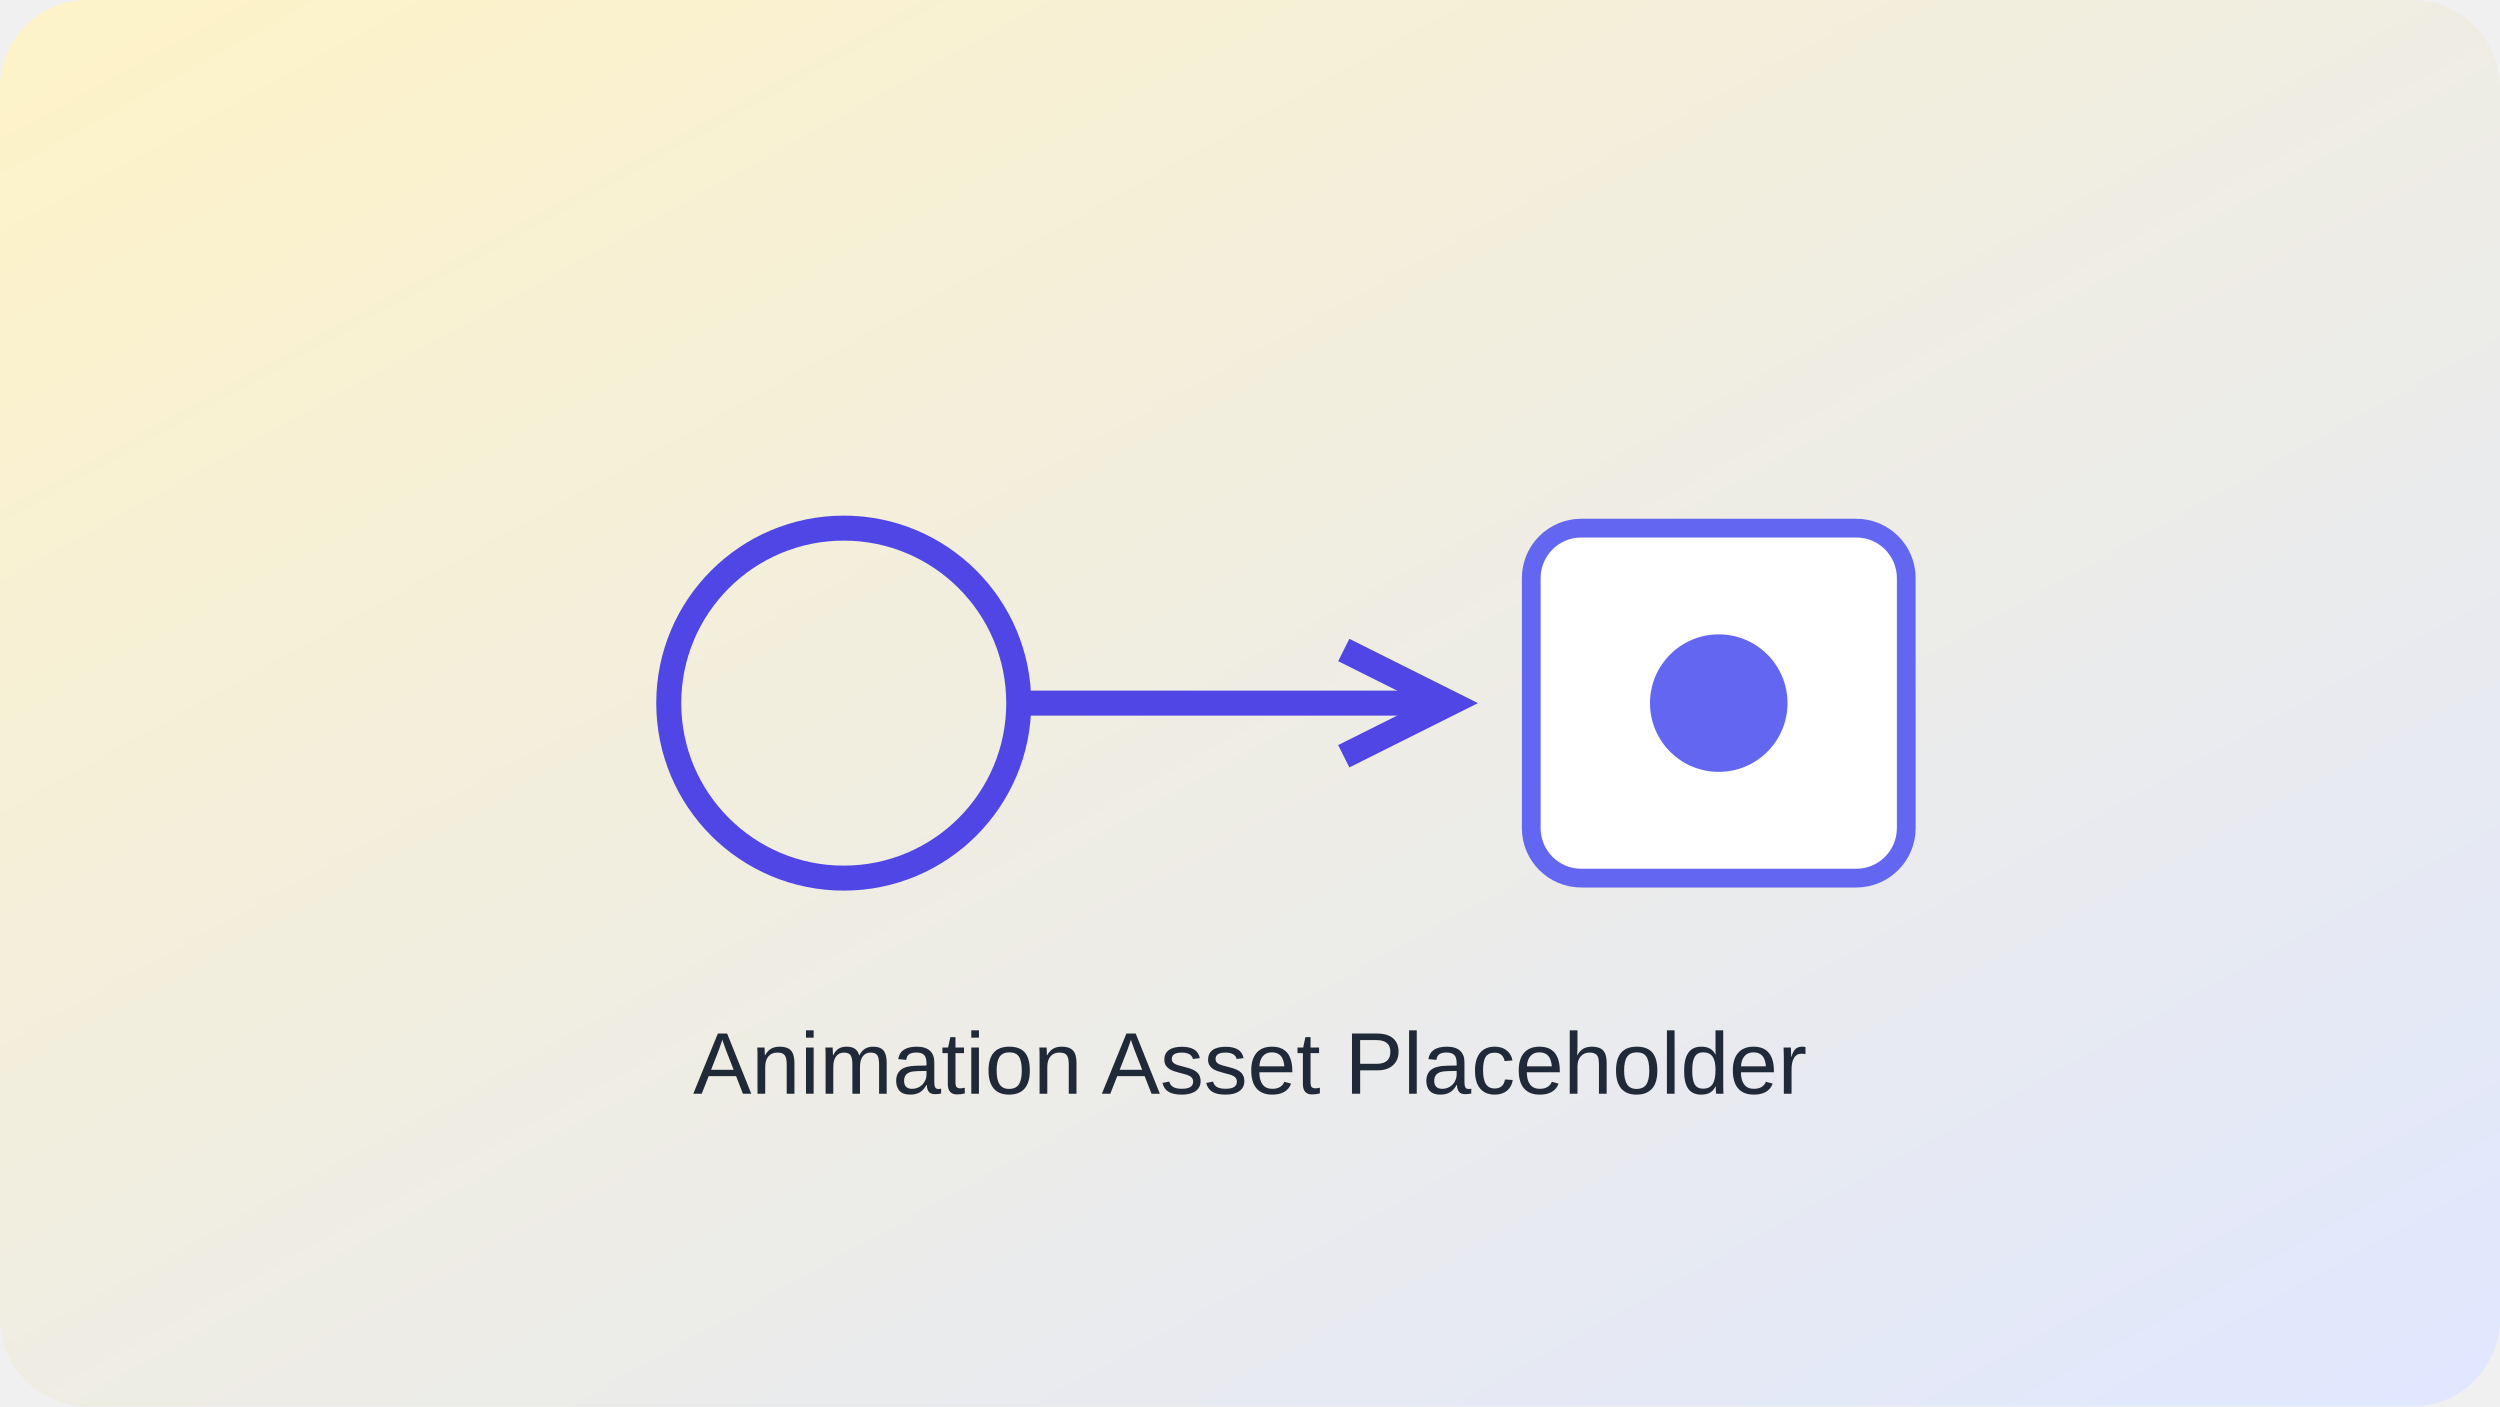
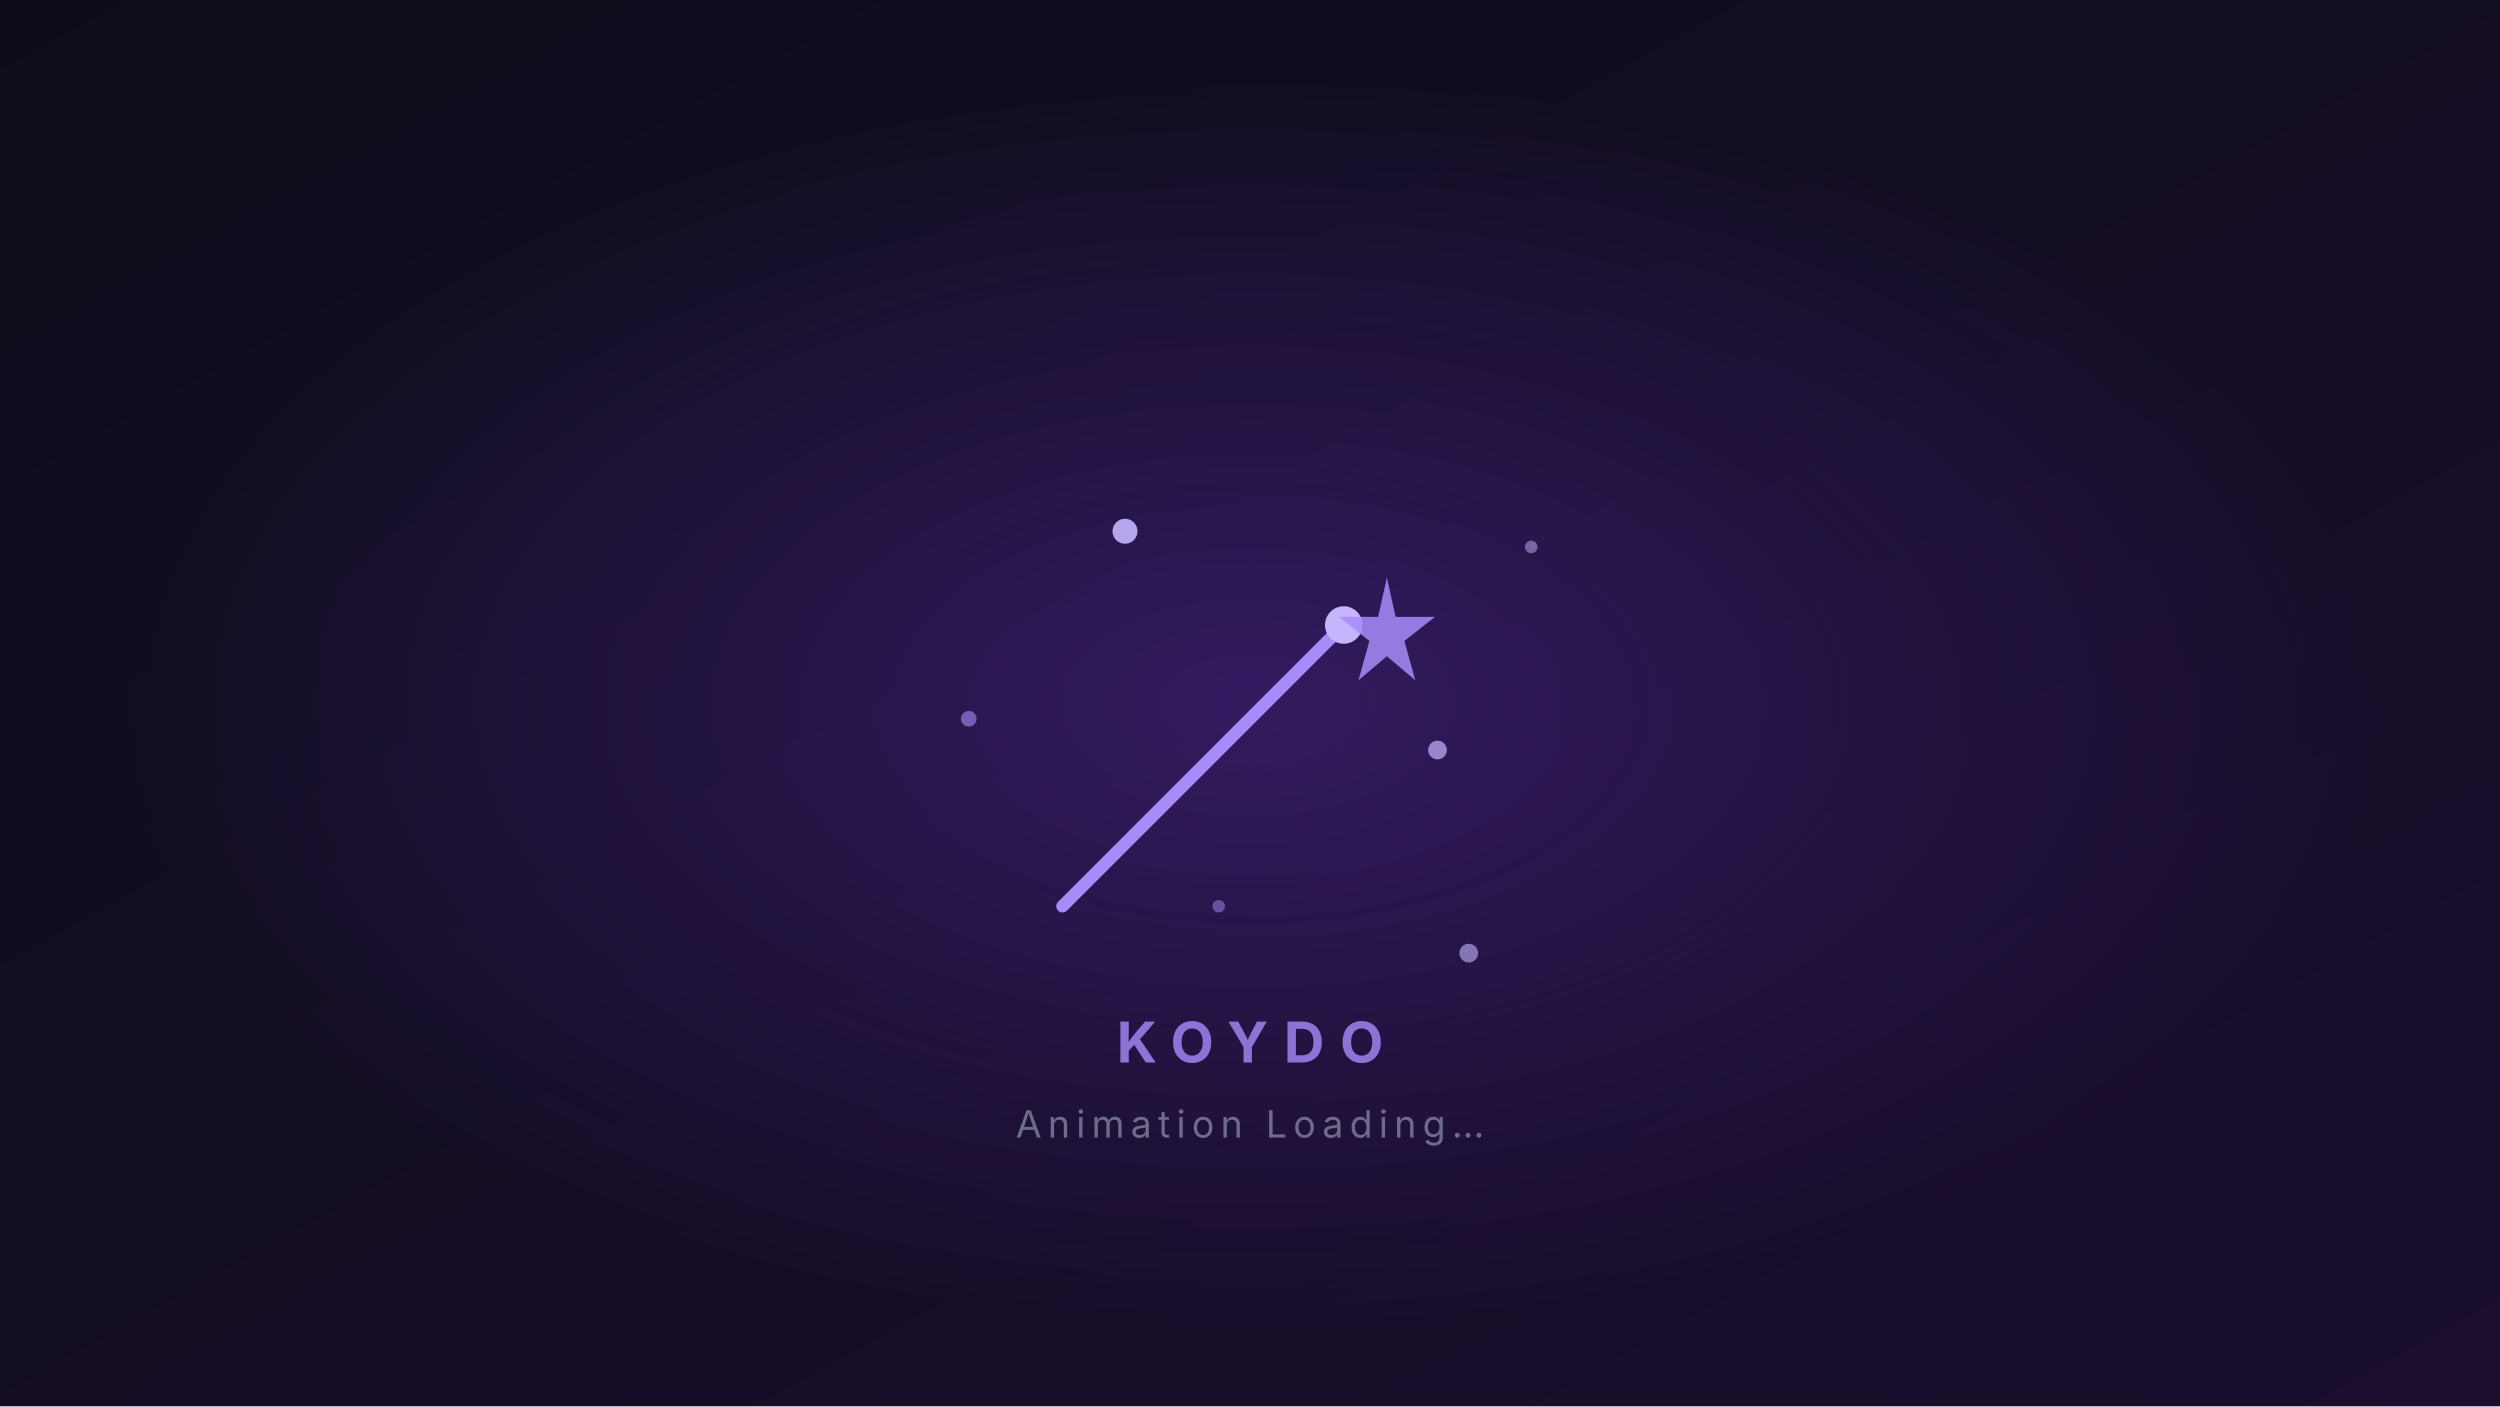
- <svg xmlns="http://www.w3.org/2000/svg" viewBox="0 0 800 450" role="img" aria-label="Animation placeholder">
+ <svg xmlns="http://www.w3.org/2000/svg" viewBox="0 0 800 450" width="800" height="450" role="img" aria-label="Animation placeholder">
  <defs>
-     <linearGradient id="bg" x1="0%" y1="0%" x2="100%" y2="100%">
-       <stop offset="0%" stop-color="#fef3c7" />
-       <stop offset="100%" stop-color="#e0e7ff" />
+     <linearGradient id="bg2" x1="0%" y1="0%" x2="100%" y2="100%">
+       <stop offset="0%" stop-color="#0d0d1a" />
+       <stop offset="100%" stop-color="#1a0d2e" />
    </linearGradient>
+     <radialGradient id="glow2" cx="50%" cy="50%" r="45%">
+       <stop offset="0%" stop-color="#7c3aed" stop-opacity="0.3" />
+       <stop offset="100%" stop-color="#7c3aed" stop-opacity="0" />
+     </radialGradient>
  </defs>
-   <rect width="800" height="450" rx="28" fill="url(#bg)" />
-   <g fill="none" stroke="#4f46e5" stroke-width="8">
-     <circle cx="270" cy="225" r="56" />
-     <path d="M326 225h130" />
-     <path d="M430 208l34 17-34 17" />
+   <rect width="800" height="450" fill="url(#bg2)" />
+   <rect width="800" height="450" fill="url(#glow2)" />
+   <line x1="340" y1="290" x2="430" y2="200" stroke="#a78bfa" stroke-width="4" stroke-linecap="round" />
+   <circle cx="430" cy="200" r="6" fill="#c4b5fd" />
+   <g fill="#a78bfa" opacity="0.85">
+     <polygon points="430,174 434,192 452,192 438,203 443,221 430,210 417,221 422,203 408,192 426,192" transform="scale(0.7) translate(204,90)" />
  </g>
-   <rect x="490" y="169" width="120" height="112" rx="16" fill="#ffffff" stroke="#6366f1" stroke-width="6" />
-   <circle cx="550" cy="225" r="22" fill="#6366f1" />
-   <text x="400" y="350" text-anchor="middle" font-family="Arial, sans-serif" font-size="28" fill="#1f2937">
-     Animation Asset Placeholder
-   </text>
+   <circle cx="360" cy="170" r="4" fill="#c4b5fd" opacity="0.9" />
+   <circle cx="460" cy="240" r="3" fill="#c4b5fd" opacity="0.7" />
+   <circle cx="310" cy="230" r="2.5" fill="#a78bfa" opacity="0.6" />
+   <circle cx="490" cy="175" r="2" fill="#c4b5fd" opacity="0.5" />
+   <circle cx="390" cy="290" r="2" fill="#a78bfa" opacity="0.5" />
+   <circle cx="470" cy="305" r="3" fill="#c4b5fd" opacity="0.6" />
+   <text x="400" y="340" text-anchor="middle" font-family="system-ui,-apple-system,sans-serif" font-size="18" font-weight="700" letter-spacing="5" fill="#a78bfa" opacity="0.8">KOYDO</text>
+   <text x="400" y="364" text-anchor="middle" font-family="system-ui,-apple-system,sans-serif" font-size="12" fill="#6d6d8a" letter-spacing="2">Animation Loading…</text>
</svg>
